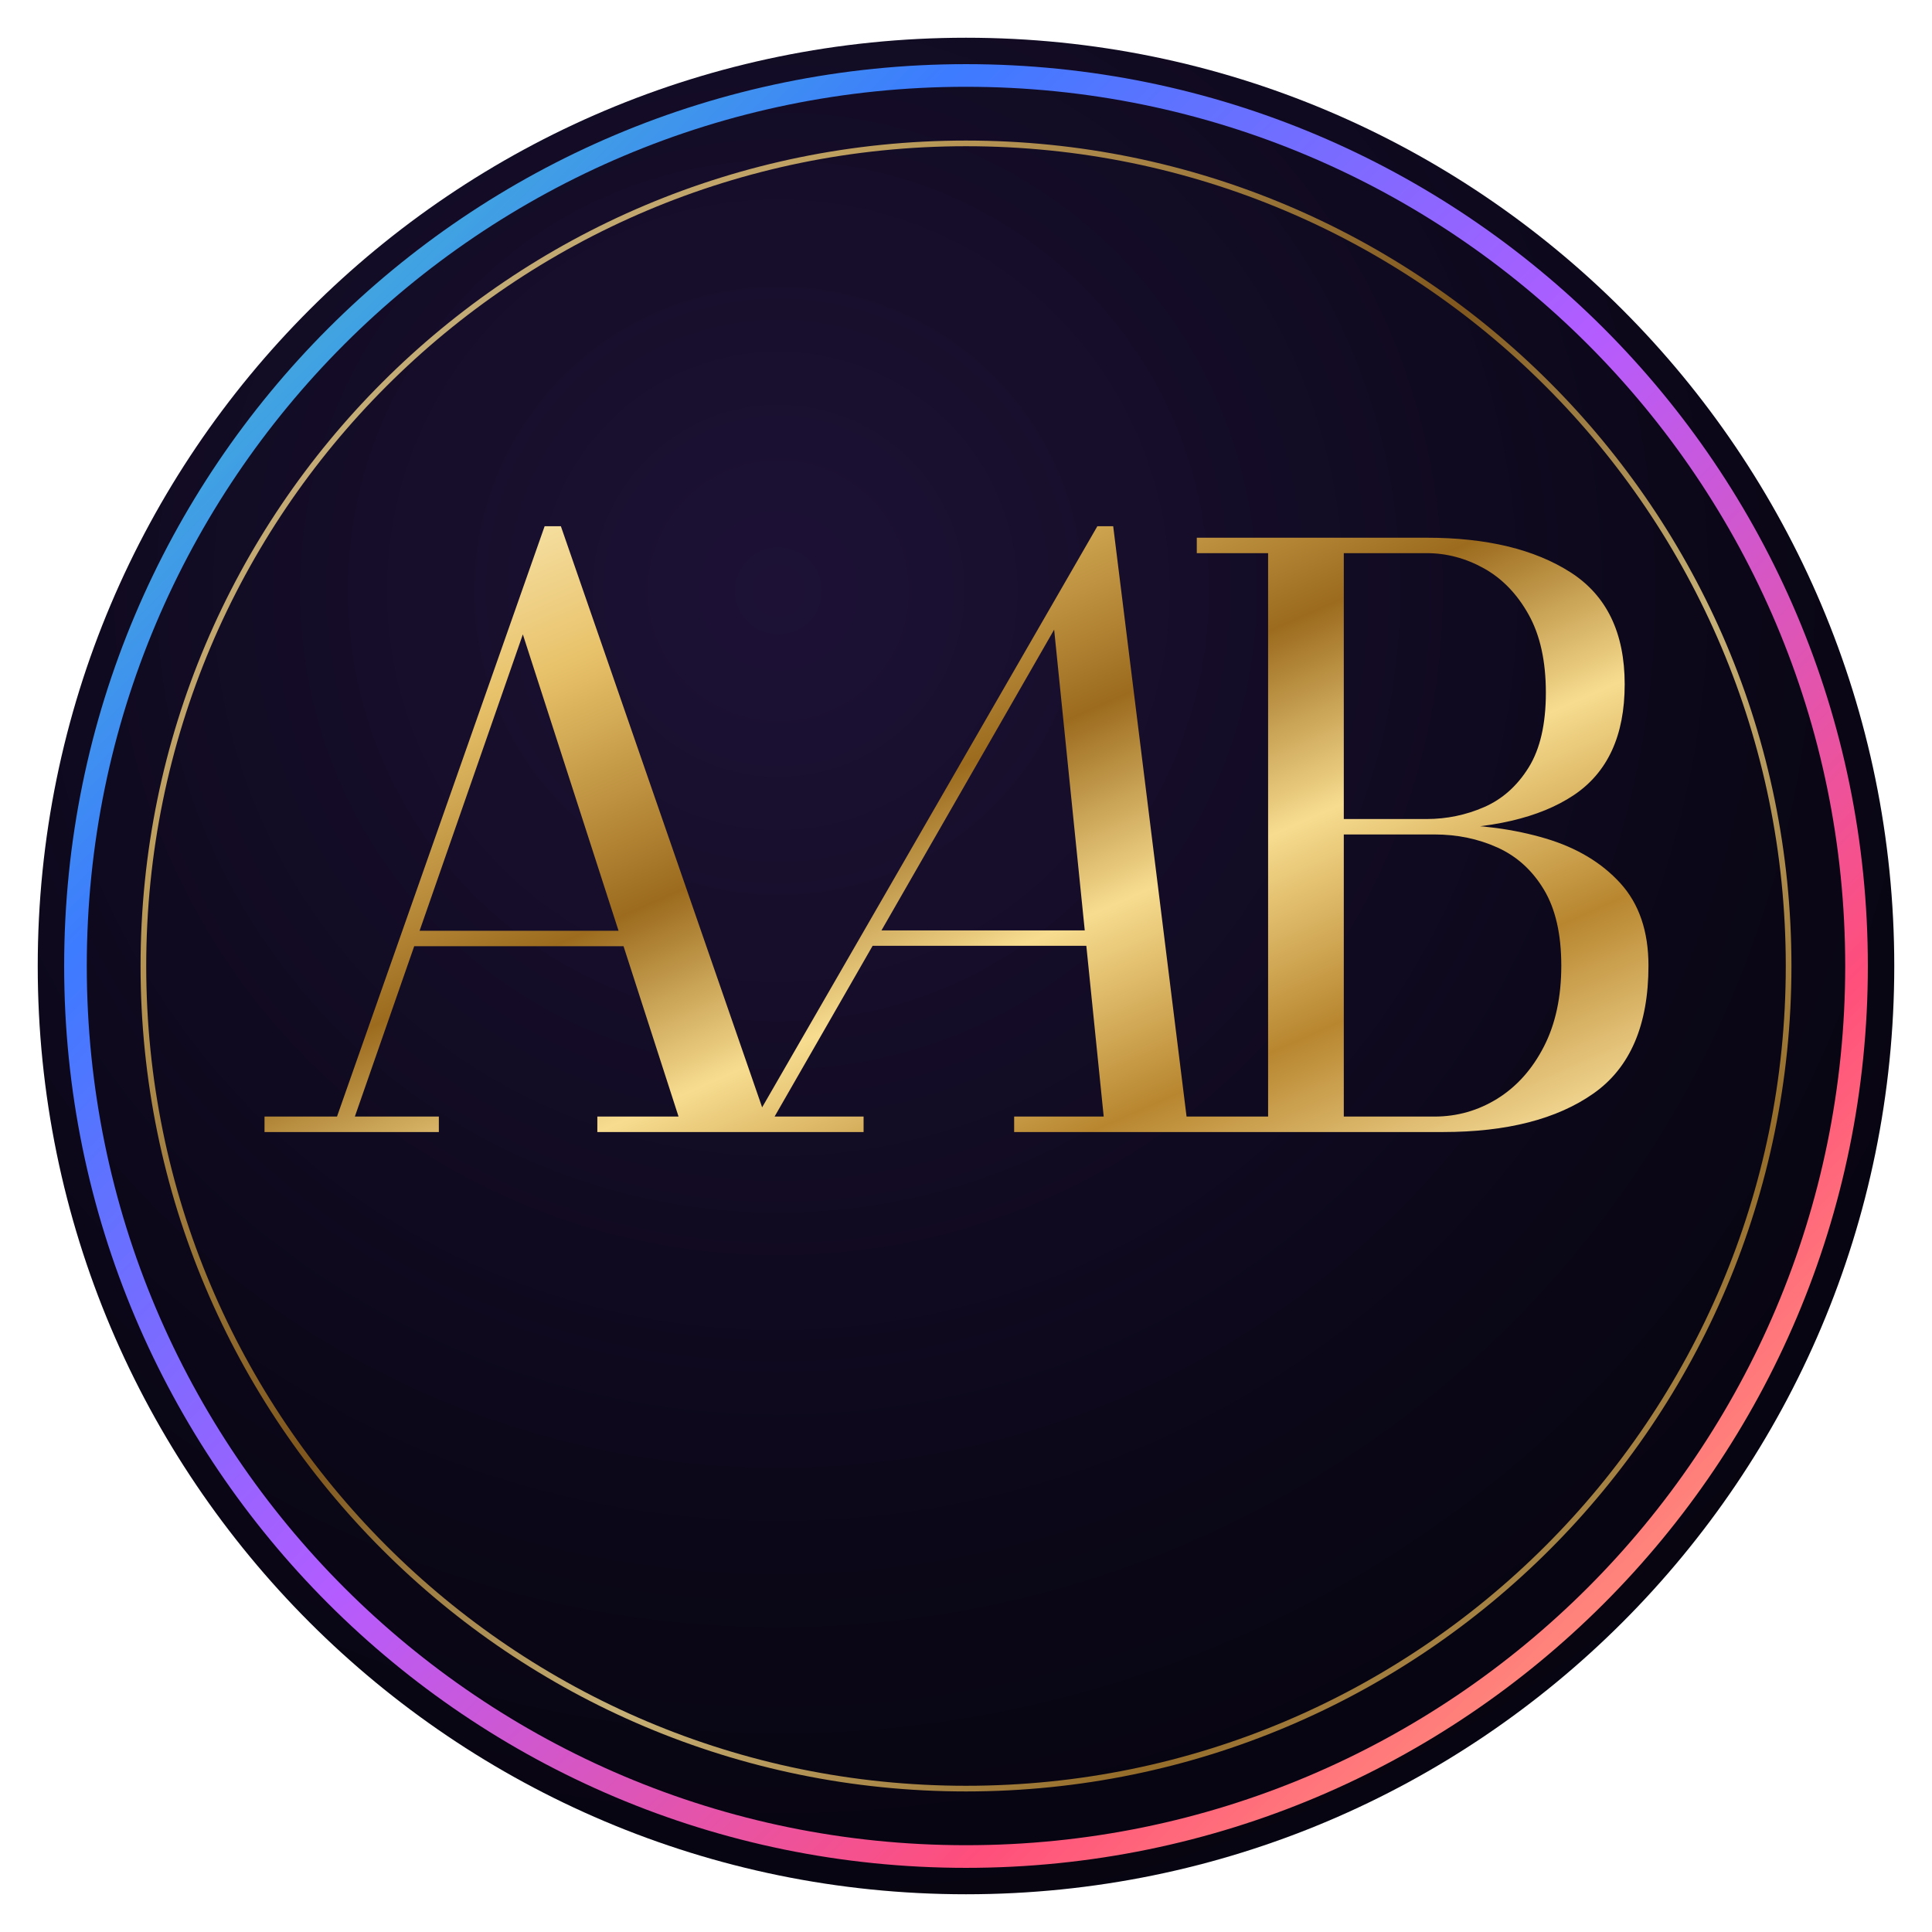
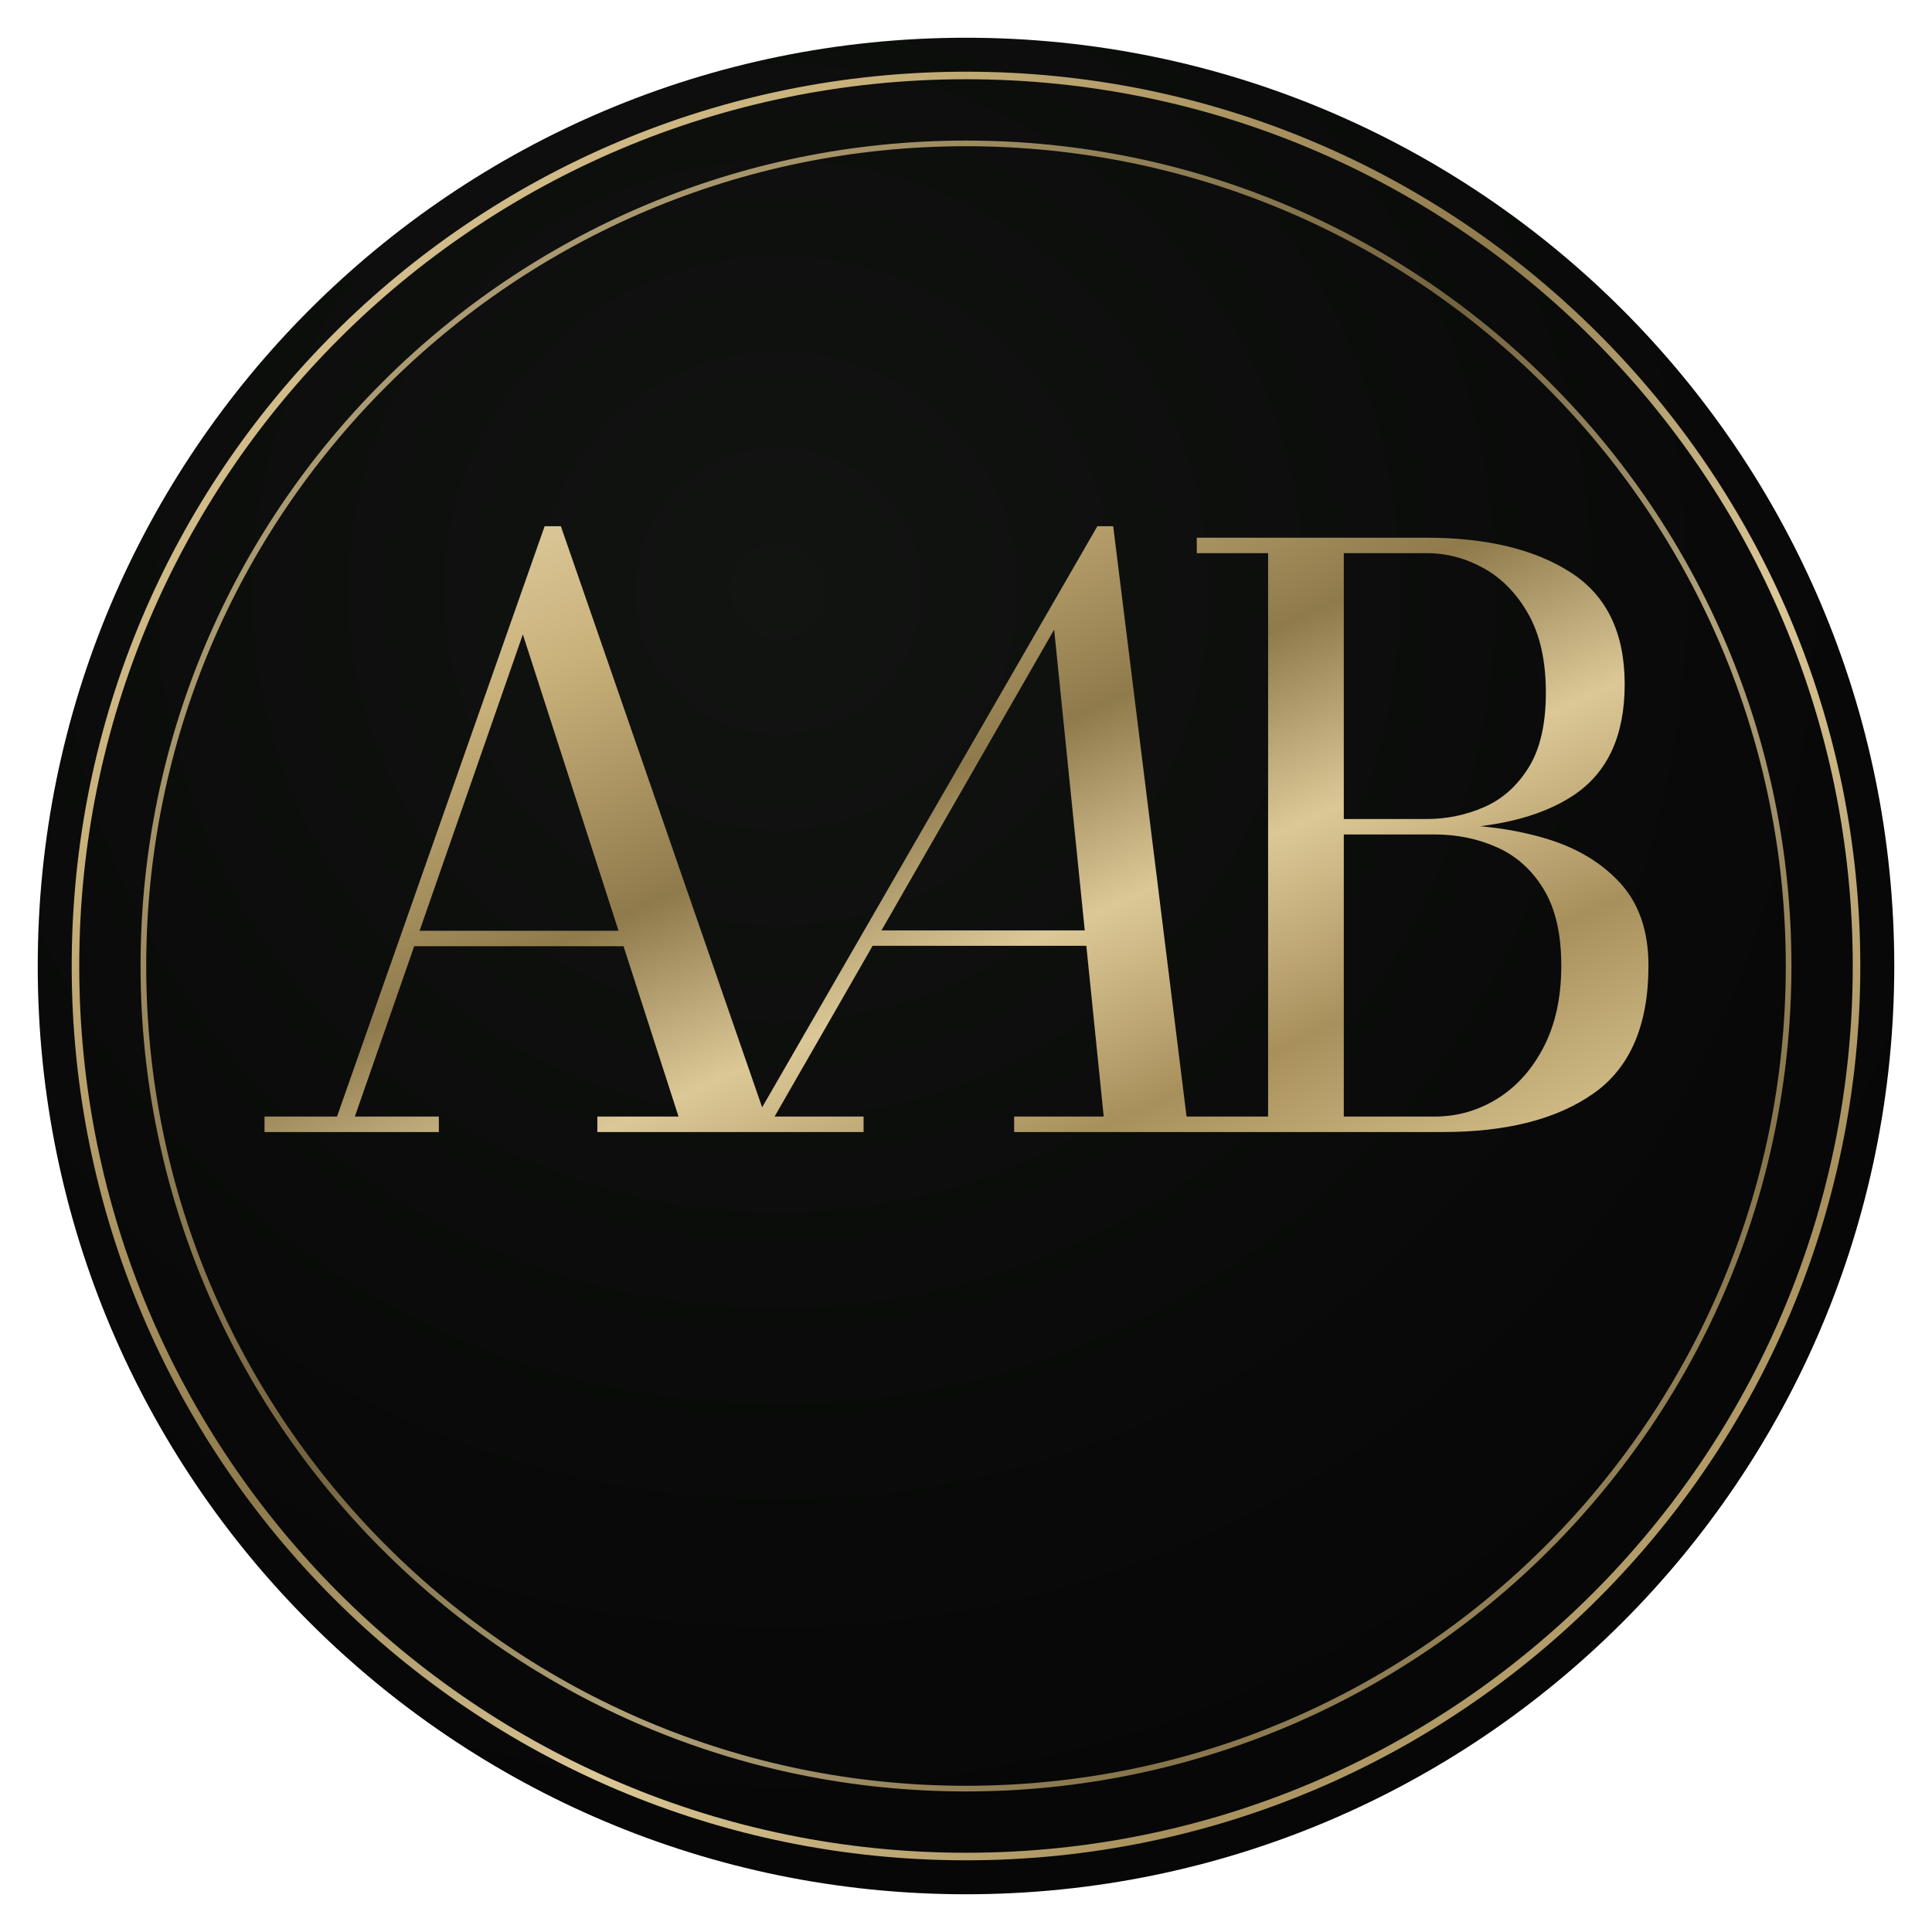
<svg xmlns="http://www.w3.org/2000/svg" viewBox="0 0 512 512">
  <defs>
    <linearGradient id="gold" x1="0" y1="0" x2="1" y2="1">
-       <stop offset="0" stop-color="#fff4c9" />
-       <stop offset=".22" stop-color="#e8c26a" />
-       <stop offset=".45" stop-color="#9c6b1e" />
-       <stop offset=".62" stop-color="#f7dc8f" />
-       <stop offset=".8" stop-color="#b8862f" />
-       <stop offset="1" stop-color="#ffe9a8" />
+       <stop offset="0" stop-color="#e6d6ad" />
+       <stop offset=".22" stop-color="#c9b17a" />
+       <stop offset=".45" stop-color="#8f7a4c" />
+       <stop offset=".62" stop-color="#dcc897" />
+       <stop offset=".8" stop-color="#a8905c" />
+       <stop offset="1" stop-color="#d8c48f" />
    </linearGradient>
    <linearGradient id="iri" x1="0" y1="0" x2="1" y2="1">
      <stop offset="0" stop-color="#46e0b4" />
      <stop offset=".25" stop-color="#3d7bff" />
      <stop offset=".5" stop-color="#b45cff" />
      <stop offset=".75" stop-color="#ff4f7b" />
      <stop offset="1" stop-color="#ffd27a" />
    </linearGradient>
    <radialGradient id="vel" cx=".4" cy=".3" r=".85">
-       <stop offset="0" stop-color="#1d1236" />
-       <stop offset=".6" stop-color="#0b0718" />
-       <stop offset="1" stop-color="#05030c" />
+       <stop offset="0" stop-color="#121412" />
+       <stop offset=".6" stop-color="#080908" />
+       <stop offset="1" stop-color="#040504" />
    </radialGradient>
  </defs>
  <circle cx="256" cy="256" r="246" fill="url(#vel)" />
-   <circle cx="256" cy="256" r="236" fill="none" stroke="url(#iri)" stroke-width="6" />
+   <circle cx="256" cy="256" r="236" fill="none" stroke="url(#gold)" stroke-width="2" />
  <circle cx="256" cy="256" r="218" fill="none" stroke="url(#gold)" stroke-width="1.5" opacity=".8" />
  <path d="M176.99 250.75L108.95 250.75L108.95 246.66L176.99 246.66L176.99 250.75M144.33 139.46L148.64 139.46L202.82 295.90L219.20 295.90L219.20 300L158.30 300L158.30 295.90L179.82 295.90L138.56 168.12L94.04 295.90L116.30 295.90L116.30 300L70.10 300L70.10 295.90L89.31 295.90M202.92 300L198.20 300L290.81 139.46L295.01 139.46L314.96 300L292.91 300L279.36 166.86L202.92 300M228.86 300L182.66 300L182.66 295.90L228.86 295.90L228.86 300M329.76 300L268.76 300L268.76 295.90L329.76 295.90L329.76 300M300.15 250.65L230.33 250.65L230.33 246.56L300.15 246.56M382.37 300L317.16 300L317.16 295.90L380.16 295.90Q389.19 295.90 396.86 291.13Q404.52 286.35 409.14 277.37Q413.76 268.39 413.76 255.90Q413.76 243.41 409.14 235.74Q404.52 228.07 396.86 224.61Q389.19 221.14 380.16 221.14L354.96 221.14L354.96 218.52L382.37 218.52Q397.17 218.52 409.56 222.19Q421.95 225.87 429.41 234.06Q436.86 242.25 436.86 255.90Q436.86 279.52 422.32 289.76Q407.78 300 382.37 300M356.12 298.43L336.06 298.43L336.06 144.08L356.12 144.08L356.12 298.43M378.06 219.78L354.96 219.78L354.96 217.05L378.06 217.05Q386.04 217.05 393.29 213.90Q400.53 210.75 405.10 203.40Q409.67 196.05 409.67 183.56Q409.67 171.06 405.10 162.87Q400.53 154.68 393.29 150.64Q386.04 146.59 378.06 146.59L317.16 146.59L317.16 142.50L378.06 142.50Q401.90 142.50 416.23 151.69Q430.56 160.88 430.56 181.35Q430.56 201.72 417.02 210.75Q403.47 219.78 378.06 219.78" fill="url(#gold)" />
</svg>
